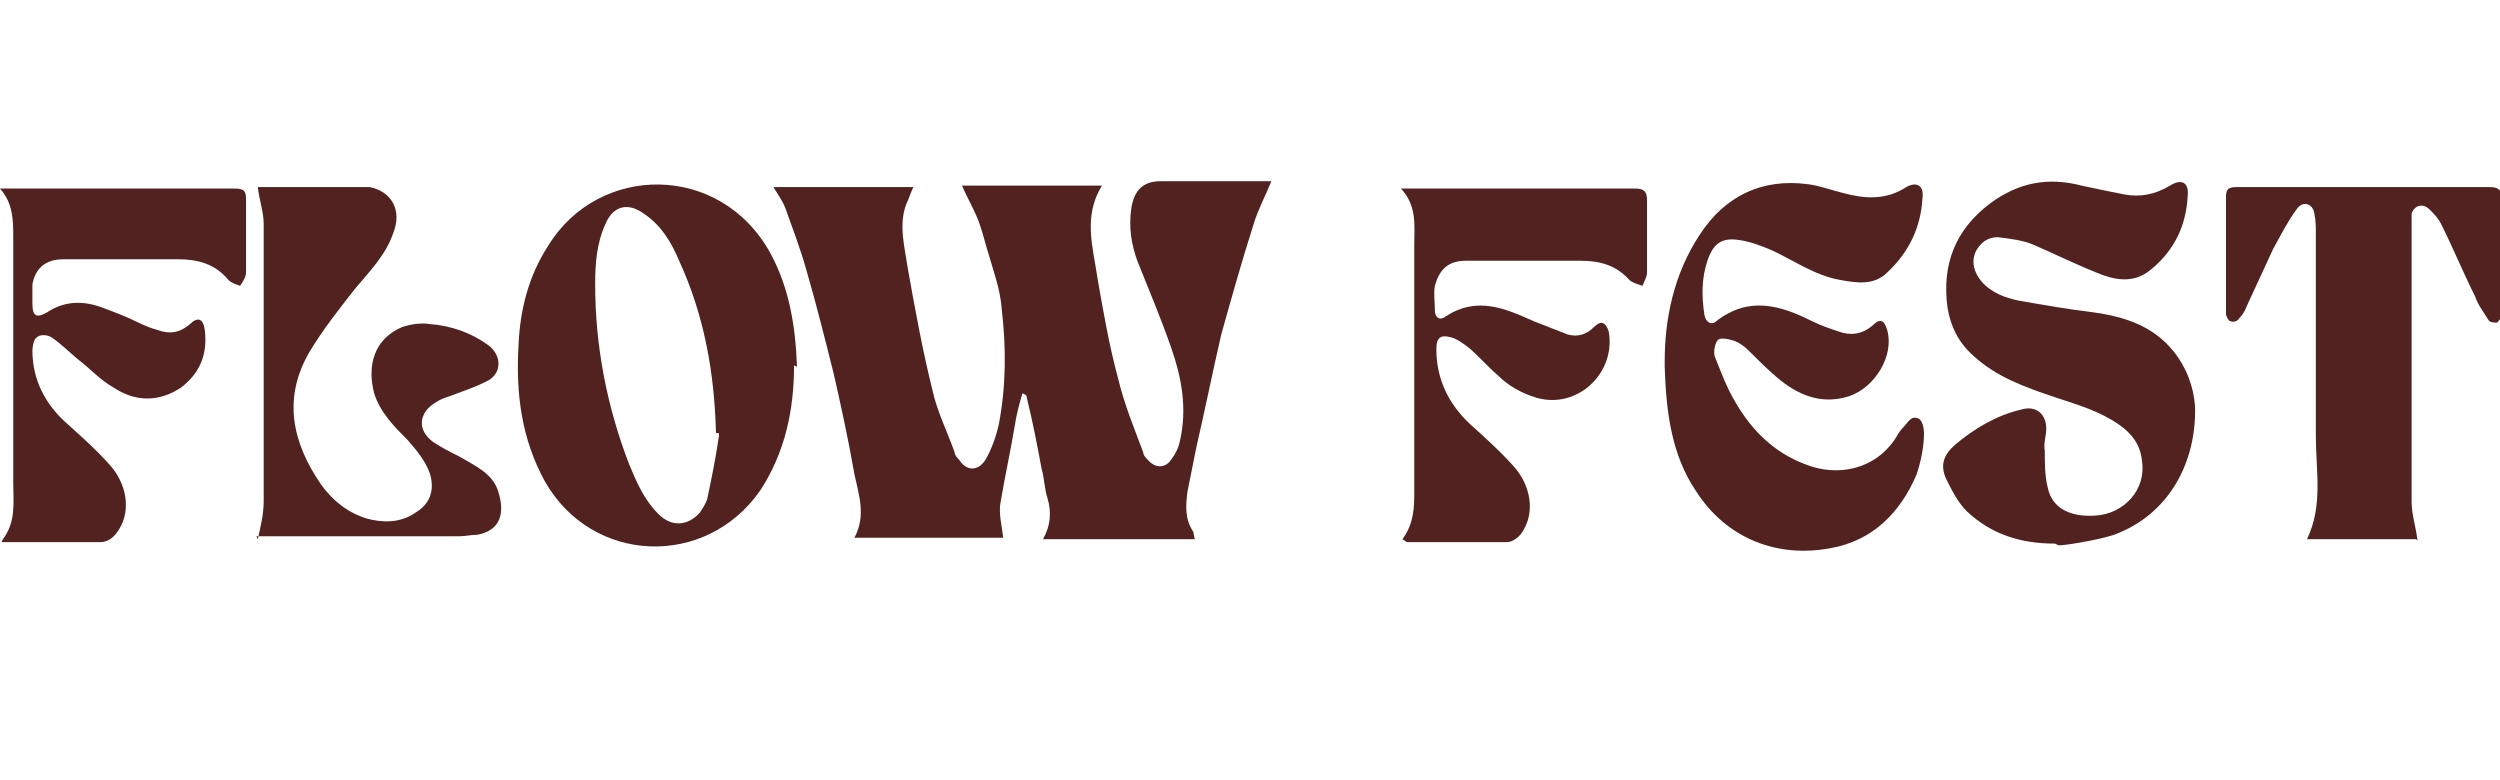
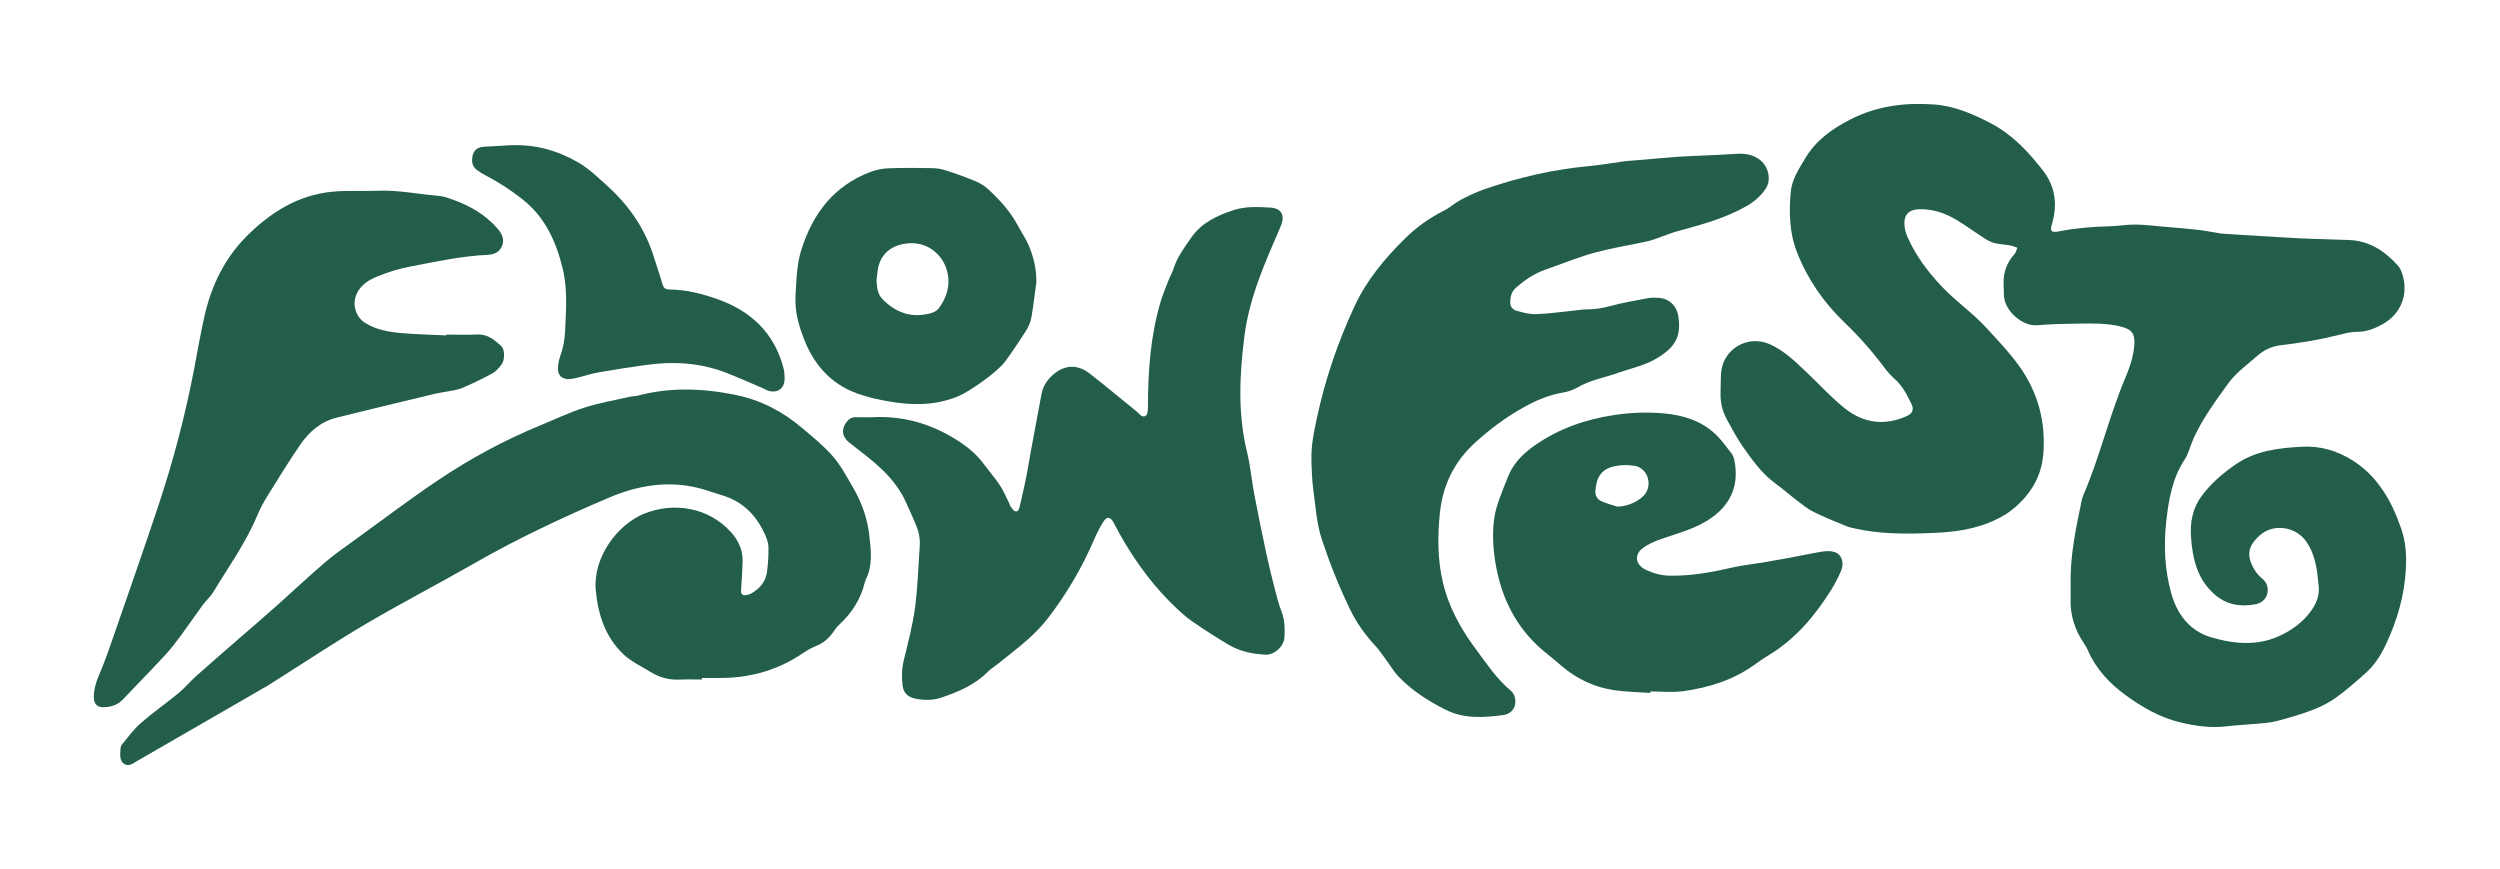
- <svg xmlns="http://www.w3.org/2000/svg" id="Group_354" data-name="Group 354" version="1.1" viewBox="0 0 169.7 52.9">
+ <svg xmlns="http://www.w3.org/2000/svg" id="Layer_1" data-name="Layer 1" viewBox="0 0 663.19 230.52">
  <defs>
    <style>
      .cls-1 {
-         fill: #51221f;
-         stroke-width: 0px;
+         fill: #225e4b;
      }
    </style>
  </defs>
-   <path class="cls-1" d="M81.1,36.6h-10.3c.5-.9.6-1.8.3-2.8-.2-.6-.2-1.3-.4-2-.3-1.6-.6-3.2-1-4.8,0-.1,0-.2-.3-.3-.2.7-.4,1.4-.5,2.1-.3,1.8-.7,3.6-1,5.4-.1.7.1,1.5.2,2.3h-10.1c.8-1.5.3-2.9,0-4.3-.4-2.3-.9-4.6-1.4-6.8-.6-2.4-1.2-4.8-1.9-7.2-.4-1.4-.9-2.7-1.4-4.1-.2-.5-.5-.9-.8-1.4h9.5c-.2.4-.3.8-.5,1.2-.5,1.4-.1,2.8.1,4.2.5,2.8,1,5.6,1.7,8.4.3,1.4,1,2.8,1.5,4.2,0,.2.2.4.3.5.5.8,1.3.8,1.8,0,.4-.7.7-1.5.9-2.4.5-2.6.5-5.2.2-7.8-.1-1.4-.6-2.7-1-4.1-.2-.7-.4-1.5-.7-2.2-.3-.7-.7-1.4-1-2.1h9.5c-1.3,2.1-.6,4.2-.3,6.3.4,2.3.8,4.6,1.4,6.8.4,1.7,1.1,3.4,1.7,5,0,.2.2.4.3.5.5.6,1.2.6,1.6,0,.3-.4.5-.8.6-1.3.5-2.2.1-4.3-.6-6.3-.7-2-1.5-3.9-2.3-5.9-.4-1.1-.6-2.3-.4-3.6.2-1.2.8-1.8,2-1.8,2.3,0,4.6,0,6.9,0,.2,0,.4,0,.6,0-.4,1-.9,1.9-1.2,2.9-.8,2.5-1.5,5-2.2,7.5-.6,2.6-1.1,5.1-1.7,7.7-.2,1-.4,2-.6,3-.1.9-.2,1.8.4,2.7Z" />
-   <path class="cls-1" d="M53.9,24.8c0,3-.6,5.9-2.3,8.5-3.7,5.3-11.4,5-14.6-.6-1.6-2.9-2-6-1.8-9.3.1-2.4.7-4.7,2-6.7,3.4-5.6,11.7-5.7,15.1.5,1.3,2.4,1.7,5,1.8,7.7ZM48.8,29.4c0,0-.1,0-.2,0-.1-4.1-.8-8-2.5-11.7-.5-1.2-1.2-2.4-2.4-3.2-1.1-.8-2.1-.5-2.6.7-.6,1.3-.7,2.7-.7,4.1,0,4.2.8,8.3,2.3,12.2.5,1.2,1,2.4,2,3.4.9.9,2,.8,2.8-.1.2-.3.4-.6.5-.9.3-1.4.6-2.9.8-4.3Z" />
-   <path class="cls-1" d="M113,24.5c0-2.8.6-5.9,2.4-8.6,1.7-2.6,4.2-3.8,7.3-3.4.8.1,1.6.4,2.4.6,1.5.4,2.9.5,4.3-.4.7-.4,1.2-.1,1.1.7-.1,2-.9,3.7-2.4,5.1-.9.9-2.1.7-3.2.5-1.7-.3-3.1-1.3-4.6-2-.7-.3-1.5-.6-2.2-.7-1.2-.2-1.8.2-2.2,1.4-.4,1.2-.4,2.4-.2,3.7.1.5.5.7.8.4,2.2-1.7,4.3-1.1,6.5,0,.6.3,1.2.5,1.8.7.8.3,1.6.2,2.3-.4.5-.5.8-.4,1,.3.5,1.7-.8,3.9-2.6,4.5-1.9.6-3.5-.1-4.9-1.3-.7-.6-1.3-1.2-1.9-1.8-.3-.3-.7-.6-1.1-.7-.3-.1-.9-.2-1,0-.2.2-.3.8-.2,1.1.4,1,.8,2.1,1.4,3.1,1.1,1.9,2.6,3.4,4.7,4.2,2.2.9,4.8.4,6.2-1.8.1-.2.3-.5.5-.7.3-.3.5-.8,1-.6.3.1.4.7.4,1,0,.9-.2,1.9-.5,2.8-1.1,2.6-3,4.5-5.8,5-3.6.7-7.1-.6-9.2-3.9-1.6-2.4-2-5.2-2.1-8.4Z" />
-   <path class="cls-1" d="M139.5,36.9c-2.3,0-4.3-.6-6-2.2-.6-.6-1-1.4-1.4-2.2-.4-.9-.2-1.6.6-2.3,1.3-1.1,2.8-2,4.5-2.4,1-.3,1.7.3,1.7,1.3,0,.5-.2,1-.1,1.5,0,.8,0,1.7.2,2.5.3,1.4,1.5,2,3.2,1.9,2-.1,3.5-1.8,3.2-3.7-.1-1.1-.7-1.9-1.6-2.5-1.3-.9-2.7-1.3-4.2-1.8-2.1-.7-4.1-1.4-5.7-2.9-1-.9-1.5-2-1.7-3.2-.4-2.9.5-5.3,2.9-7.1,1.9-1.4,3.9-1.8,6.2-1.2.9.2,1.9.4,2.9.6,1.1.2,2.1,0,3.1-.6.8-.5,1.3-.2,1.2.7-.1,2-.9,3.7-2.5,5-1.2,1-2.5.7-3.7.2-1.5-.6-2.9-1.3-4.3-1.9-.7-.3-1.6-.4-2.4-.5-.7,0-1.2.4-1.5,1-.3.7-.1,1.4.4,2,.7.8,1.6,1.1,2.5,1.3,1.7.3,3.4.6,5.1.8,2.1.3,4,.9,5.4,2.6.9,1.1,1.4,2.4,1.5,3.8.1,3.7-1.7,7.3-5.5,8.7-1.2.4-3.8.8-3.8.7Z" />
-   <path class="cls-1" d="M164,36.6h-7.4c1.1-2.3.6-4.6.6-7,0-4.6,0-9.1,0-13.7,0-.5,0-.9-.1-1.4-.1-.7-.8-.9-1.2-.3-.6.8-1.1,1.8-1.6,2.7-.6,1.3-1.2,2.6-1.8,3.9-.1.3-.3.6-.5.8-.1.2-.4.3-.6.2-.1,0-.3-.3-.3-.5,0-.3,0-.6,0-.9,0-2.3,0-4.7,0-7,0-.5.1-.7.7-.7,5.7,0,11.5,0,17.2,0,.6,0,.8.2.8.7,0,2.5,0,5,0,7.5,0,.2,0,.3,0,.5,0,.2-.2.4-.3.5-.2,0-.5,0-.6-.2-.3-.5-.7-1-.9-1.6-.8-1.6-1.5-3.3-2.3-4.9-.2-.4-.5-.7-.8-1-.4-.4-1-.3-1.2.3,0,.3,0,.5,0,.8,0,6.3,0,12.5,0,18.8,0,.8.3,1.7.4,2.6Z" />
-   <path class="cls-1" d="M.2,36.6c.9-1.2.7-2.5.7-3.8,0-5.6,0-11.1,0-16.7,0-1.1,0-2.3-.9-3.3.4,0,.6,0,.8,0,5,0,10,0,15.1,0,.6,0,.8.1.8.7,0,1.7,0,3.3,0,5,0,.3-.2.6-.4.9-.3-.1-.6-.2-.8-.4-.9-1.1-2.1-1.4-3.4-1.4-2.6,0-5.2,0-7.8,0-1.2,0-1.9.6-2.1,1.7,0,.4,0,.9,0,1.3,0,.9.3,1,1,.6,1.2-.8,2.5-.8,3.8-.3.8.3,1.6.6,2.4,1,.4.2.9.4,1.3.5.8.3,1.5.2,2.2-.4.5-.5.9-.4,1,.4.2,1.6-.3,2.9-1.6,3.9-1.5,1-3.1,1-4.6,0-.9-.5-1.6-1.3-2.4-1.9-.6-.5-1.2-1.1-1.8-1.5-.3-.2-.8-.2-1,0-.2.1-.3.6-.3.9,0,2,.9,3.7,2.4,5,1,.9,1.9,1.7,2.8,2.7,1.2,1.3,1.5,3.1.7,4.4-.3.5-.7.9-1.3.9-2.1,0-4.2,0-6.3,0,0,0-.2,0-.4,0Z" />
-   <path class="cls-1" d="M95.2,36.6c.8-1.1.8-2.2.8-3.3,0-5.6,0-11.1,0-16.7,0-1.3.2-2.6-.9-3.8.4,0,.6,0,.8,0,5,0,10,0,15.1,0,.6,0,.8.2.8.8,0,1.6,0,3.2,0,4.9,0,.3-.2.6-.3.9-.3-.1-.7-.2-.9-.4-.9-1-2-1.3-3.3-1.3-2.6,0-5.2,0-7.8,0-1.2,0-1.8.6-2.1,1.7-.1.5,0,1.1,0,1.7,0,.4.3.7.7.4,2.1-1.4,4-.6,6,.3.8.3,1.5.6,2.3.9.7.2,1.3,0,1.8-.5.5-.5.8-.3,1,.3.5,2.8-2.1,5.3-4.9,4.5-1-.3-1.9-.8-2.6-1.5-.7-.6-1.3-1.3-2-1.9-.4-.3-.8-.6-1.2-.7-.7-.2-1,0-1,.8,0,2,.8,3.7,2.3,5.1,1,.9,2,1.8,2.9,2.8,1.2,1.3,1.5,3.1.7,4.4-.2.4-.7.8-1.1.8-2.2,0-4.5,0-6.8,0Z" />
-   <path class="cls-1" d="M17.5,36.6c.2-.9.4-1.7.4-2.6,0-6.3,0-12.5,0-18.8,0-.8-.3-1.6-.4-2.5,0,0,.2,0,.4,0,2.1,0,4.3,0,6.4,0,.3,0,.5,0,.8,0,1.5.3,2.2,1.6,1.6,3.1-.5,1.5-1.6,2.6-2.6,3.8-1.1,1.4-2.2,2.8-3.1,4.3-1.8,3.1-1.2,6.1.8,9,.8,1.1,1.8,1.9,3.1,2.3,1.1.3,2.3.3,3.3-.4,1-.6,1.3-1.5,1-2.6-.3-.9-.9-1.6-1.5-2.3-.9-.9-1.9-1.9-2.3-3.2-.5-1.9,0-3.7,1.9-4.5.6-.2,1.3-.3,1.9-.2,1.4.1,2.8.6,3.9,1.4,1,.7,1,2-.1,2.5-.8.4-1.7.7-2.5,1-.3.1-.6.2-.9.4-1.2.7-1.3,1.9-.2,2.7.6.4,1.2.7,1.8,1,1,.6,2.2,1.1,2.6,2.3.5,1.5.2,2.7-1.4,3-.4,0-.8.1-1.2.1-4.5,0-9,0-13.4,0-.2,0-.4,0-.4,0Z" />
+   <path class="cls-1" d="M549.31,155.64c-.27-8.03,1.37-15.44,2.91-22.86.09-.44.21-.88.39-1.29,4.41-10.21,6.88-21.1,11.22-31.33,1.15-2.71,2.08-5.46,2.33-8.41.27-3.18-.53-4.39-3.66-5.15-3.6-.88-7.3-.81-10.97-.76-3.75.06-7.51.13-11.24.44-3.63.31-8.66-3.71-8.71-8.12,0-.98-.06-1.95-.08-2.93-.07-2.99.86-5.59,2.89-7.81.4-.44.51-1.13.76-1.71-.61-.2-1.2-.48-1.82-.59-1.4-.25-2.83-.31-4.2-.64-.93-.22-1.83-.69-2.64-1.21-2.52-1.62-4.93-3.42-7.5-4.95-2.99-1.78-6.24-2.92-9.79-2.82-2.94.08-4.26,1.53-3.97,4.46.1,1.02.41,2.07.83,3.01,2.22,4.98,5.41,9.21,9.2,13.19,3.69,3.87,8.1,6.9,11.69,10.82,2.94,3.21,5.97,6.38,8.52,9.88,5.14,7.05,7.31,15.12,6.55,23.79-.53,6.03-3.59,10.87-8.35,14.64-1.9,1.5-3.99,2.55-6.26,3.45-5.5,2.19-11.23,2.55-17.01,2.73-6.08.19-12.15.09-18.14-1.23-.8-.18-1.63-.33-2.39-.64-2.91-1.2-5.84-2.36-8.66-3.74-1.52-.74-2.89-1.85-4.25-2.88-2.02-1.53-3.94-3.22-5.98-4.72-3.71-2.72-6.3-6.41-8.87-10.1-1.49-2.15-2.68-4.51-3.96-6.8-1.23-2.21-1.81-4.59-1.73-7.13.06-1.73.02-3.46.13-5.18.43-6.47,7.09-10.36,12.97-7.72,3.93,1.77,6.88,4.74,9.92,7.62,3.32,3.15,6.42,6.57,9.99,9.41,4.96,3.94,10.58,4.66,16.47,1.98,1.4-.64,1.88-1.69,1.19-3.11-1.18-2.42-2.37-4.85-4.46-6.69-1.06-.93-2.01-2.02-2.86-3.16-3.15-4.21-6.61-8.13-10.42-11.78-5.54-5.31-9.83-11.5-12.65-18.68-2.03-5.17-2.14-10.59-1.66-15.98.29-3.32,2.2-6.2,3.89-9.02,2.82-4.72,7.03-7.71,11.92-10.22,7.04-3.62,14.44-4.51,22.05-4,5.5.37,10.57,2.54,15.46,5.14,5.58,2.98,9.73,7.44,13.53,12.32,3.35,4.31,3.98,9.09,2.45,14.24-.57,1.91-.22,2.37,1.76,1.99,4.43-.87,8.9-1.26,13.41-1.36,2.32-.05,4.64-.48,6.95-.46,2.61.03,5.22.37,7.83.59,2.91.25,5.82.48,8.73.8,1.71.19,3.4.54,5.11.81.52.08,1.04.19,1.56.22,6.51.41,13.02.85,19.53,1.19,4.64.24,9.29.3,13.93.49,5.39.21,9.5,2.93,12.97,6.8.48.54.82,1.26,1.06,1.96,1.85,5.25-.08,10.63-4.86,13.41-2.22,1.29-4.54,2.22-7.22,2.2-1.62-.01-3.26.46-4.85.86-5.03,1.24-10.13,2.09-15.27,2.69-2.44.29-4.45,1.27-6.35,2.95-2.64,2.34-5.53,4.37-7.62,7.28-3.92,5.49-8.02,10.88-10.23,17.38-.34.99-.76,1.98-1.33,2.85-3.22,4.94-4.15,10.51-4.79,16.22-.71,6.42-.43,12.76,1.28,18.97,1.56,5.67,4.88,10.14,10.68,11.84,6.27,1.83,12.64,2.38,18.84-.75,3.02-1.53,5.59-3.49,7.57-6.22,1.4-1.93,2.3-4.04,2.07-6.5-.39-4.19-.78-8.33-3.32-11.97-2.76-3.96-8.67-4.86-12.27-1.66-3.22,2.85-3.67,5.4-1.47,9.12.52.88,1.25,1.7,2.04,2.36,1.31,1.1,1.74,2.46,1.37,4.02-.39,1.61-1.65,2.54-3.2,2.83-4.02.75-7.71.11-10.9-2.74-4.5-4.02-5.7-9.32-6.12-14.99-.3-4.03.41-7.79,2.86-11.08,2.44-3.29,5.53-5.9,8.87-8.23,5.29-3.7,11.37-4.41,17.55-4.76,4.96-.28,9.41.99,13.64,3.67,3.12,1.98,5.51,4.38,7.64,7.41,2.35,3.33,3.87,6.89,5.19,10.64,1.22,3.47,1.43,7.04,1.24,10.66-.37,7.07-2.31,13.74-5.31,20.1-1.32,2.79-2.97,5.42-5.3,7.5-2.57,2.29-5.16,4.59-7.95,6.59-1.92,1.38-4.13,2.46-6.35,3.31-3.08,1.17-6.26,2.08-9.45,2.91-1.72.45-3.53.54-5.31.71-2.61.25-5.24.34-7.84.66-4.16.5-8.14-.04-12.22-1.01-5.49-1.3-10.23-4.06-14.61-7.25-4.22-3.07-7.89-6.94-10.03-11.93-.26-.62-.61-1.21-.99-1.76-2.43-3.58-3.73-7.5-3.58-11.86.04-1.2,0-2.4,0-3.23Z" />
+   <path class="cls-1" d="M347.92,122.3c-.19-3.8.58-7.46,1.36-11.14,2.2-10.39,5.6-20.36,10.08-29.99,3.23-6.94,8.01-12.62,13.38-17.93,3.08-3.05,6.54-5.46,10.39-7.41,1.52-.77,2.81-2,4.32-2.79,2.04-1.07,4.14-2.08,6.32-2.84,8.95-3.09,18.13-5.24,27.58-6.12,3.21-.3,6.39-.87,9.58-1.3.82-.11,1.64-.14,2.46-.21,3.58-.3,7.16-.62,10.75-.91,1.35-.11,2.69-.18,4.04-.24,3.97-.19,7.94-.31,11.91-.59,2.54-.18,4.86,0,6.96,1.73,2.1,1.74,2.89,5.16,1.37,7.45-1.25,1.9-2.89,3.37-4.9,4.54-5.78,3.37-12.15,5.03-18.51,6.78-1.37.38-2.69.91-4.03,1.37-1.27.44-2.52.99-3.83,1.28-3.5.78-7.04,1.39-10.54,2.16-2.19.49-4.37,1.05-6.5,1.76-3.41,1.13-6.77,2.44-10.17,3.63-2.96,1.03-5.48,2.77-7.81,4.81-1.22,1.06-1.53,2.55-1.49,4.09.03,1.12.87,1.82,1.81,2.06,1.65.43,3.38.92,5.05.85,3.51-.15,7.01-.64,10.52-1,.97-.1,1.94-.27,2.91-.27,2.11,0,4.13-.31,6.19-.87,3.31-.91,6.72-1.46,10.1-2.11.73-.14,1.5-.11,2.24-.11,3.13,0,5.36,1.97,5.79,5.1.68,4.94-.51,8.02-6.27,11.27-2.95,1.67-6.44,2.38-9.69,3.54-3.65,1.3-7.54,1.93-10.95,3.96-1.13.67-2.5,1.08-3.81,1.3-3.6.61-6.84,1.98-10.04,3.73-4.78,2.62-9.05,5.81-13.09,9.46-5.58,5.04-8.65,11.31-9.42,18.64-.65,6.2-.65,12.45.8,18.58,1.54,6.54,4.75,12.29,8.71,17.63,2.86,3.85,5.53,7.88,9.25,11,2.03,1.7,1.76,6.03-2.02,6.51-5.16.66-10.37,1.06-15.41-1.51-4.53-2.31-8.72-4.98-12.23-8.63-1.39-1.44-2.41-3.24-3.62-4.86-.89-1.2-1.73-2.45-2.75-3.54-2.69-2.88-4.91-6.05-6.62-9.6-2.88-5.95-5.32-12.07-7.4-18.35-1.46-4.39-1.7-8.98-2.33-13.5-.34-2.44-.34-4.93-.49-7.4Z" />
+   <path class="cls-1" d="M186.19,180.26c-1.95,0-3.9-.07-5.85.02-2.8.13-5.36-.54-7.72-2-2.42-1.49-5.1-2.72-7.14-4.62-4.88-4.57-6.83-10.55-7.44-17.11-.79-8.5,5.61-17.42,12.97-20.33,7.8-3.08,16.96-1.66,22.94,4.99,1.98,2.2,3.13,4.77,3.05,7.77-.07,2.53-.25,5.07-.41,7.6-.06.97.33,1.42,1.32,1.3.51-.06,1.03-.24,1.47-.5,2.17-1.27,3.74-3.08,4.08-5.62.3-2.22.44-4.49.39-6.73-.03-1.15-.51-2.33-1-3.41-2.28-5.01-5.88-8.61-11.27-10.22-2.22-.66-4.39-1.5-6.64-2.03-8.15-1.93-15.99-.52-23.51,2.69-12.14,5.18-24.09,10.77-35.57,17.35-9.5,5.45-19.24,10.48-28.68,16.03-8.34,4.91-16.4,10.28-24.58,15.44-.51.32-1,.66-1.52.96-11.56,6.68-23.12,13.37-34.69,20.03-1.08.62-2.26,1.63-3.51.73-1.24-.88-.97-2.42-.93-3.75.01-.44.09-.97.35-1.28,1.62-1.95,3.11-4.06,5-5.71,3.21-2.81,6.74-5.26,10.04-7.98,1.67-1.38,3.07-3.08,4.69-4.53,3.69-3.29,7.44-6.53,11.17-9.78,3.39-2.96,6.82-5.87,10.18-8.87,4.32-3.84,8.51-7.81,12.9-11.57,2.5-2.14,5.24-4,7.91-5.94,7.29-5.28,14.47-10.73,21.94-15.75,8.47-5.7,17.45-10.57,26.91-14.48,4.02-1.66,7.97-3.54,12.09-4.86,3.98-1.28,8.15-1.97,12.24-2.9.58-.13,1.21-.09,1.78-.24,8.66-2.3,17.32-1.97,26.03-.19,6.73,1.37,12.53,4.46,17.7,8.85,2.79,2.38,5.7,4.7,8.08,7.46,2.13,2.46,3.7,5.44,5.35,8.28,2.29,3.93,3.8,8.2,4.3,12.7.44,3.92.96,7.94-.95,11.71-.1.2-.18.42-.23.63-1.07,4.53-3.47,8.25-6.87,11.38-.55.5-1,1.12-1.42,1.74-1.21,1.79-2.74,3.11-4.8,3.91-1.31.51-2.54,1.29-3.72,2.08-6.17,4.12-12.98,6.11-20.35,6.33-2.02.06-4.05,0-6.07,0v.38Z" />
+   <path class="cls-1" d="M231.67,110.66c8.54-.38,16.25,2.05,23.31,6.82,2.34,1.58,4.36,3.4,6.03,5.66,1.38,1.87,2.94,3.62,4.22,5.56,1.02,1.55,1.73,3.31,2.57,4.98.1.2.1.47.24.63.4.48.78,1.22,1.29,1.32.81.18,1.04-.66,1.2-1.33.27-1.17.53-2.34.79-3.51.34-1.54.69-3.07.99-4.61.46-2.43.85-4.86,1.3-7.29.88-4.79,1.78-9.58,2.68-14.37.37-2,1.41-3.61,2.89-4.97,2.95-2.73,6.53-3.05,9.77-.55,4.27,3.3,8.38,6.8,12.59,10.17.71.57,1.42,1.8,2.42,1.1.52-.36.56-1.61.56-2.46.02-9.42.68-18.75,3.38-27.83.62-2.07,1.49-4.07,2.27-6.09.33-.84.82-1.62,1.09-2.47.98-3.14,2.88-5.72,4.74-8.38,2.8-4.01,6.9-5.89,11.3-7.32,3.12-1.01,6.39-.84,9.61-.66,3.12.17,4.05,2.13,2.82,4.98-4.07,9.43-8.32,18.85-9.62,29.17-1.29,10.23-1.8,20.47.69,30.66.9,3.71,1.23,7.55,1.94,11.3.99,5.23,2.07,10.44,3.18,15.65.67,3.15,1.45,6.28,2.25,9.4.52,2.03,1.04,4.08,1.8,6.03.87,2.26.89,4.55.76,6.87-.13,2.32-2.66,4.68-5.01,4.55-3.45-.18-6.73-.85-9.69-2.58-3.3-1.93-6.51-4.02-9.67-6.18-1.6-1.09-3.06-2.42-4.47-3.76-5.38-5.09-9.8-10.94-13.59-17.29-1-1.67-1.93-3.39-2.83-5.11-.91-1.74-1.84-1.87-2.88-.19-.9,1.46-1.68,3.02-2.36,4.6-3.21,7.49-7.33,14.45-12.29,20.9-1.55,2.01-3.36,3.85-5.25,5.54-2.63,2.34-5.45,4.47-8.2,6.68-.82.66-1.75,1.2-2.48,1.95-3.43,3.48-7.79,5.29-12.28,6.82-2.32.79-4.74.74-7.12.23-1.79-.39-2.95-1.52-3.17-3.36-.27-2.24-.24-4.45.3-6.7,1.13-4.66,2.36-9.32,3-14.05.73-5.41.86-10.91,1.25-16.37.14-1.99-.3-3.89-1.06-5.7-.87-2.08-1.82-4.12-2.75-6.16-2.15-4.7-5.71-8.22-9.65-11.42-1.74-1.42-3.56-2.76-5.31-4.17-1.85-1.5-2.09-3.48-.71-5.32.67-.89,1.5-1.44,2.68-1.36.75.05,1.5.02,2.25.02.75,0,1.5,0,2.25,0Z" />
+   <path class="cls-1" d="M118.44,88.76c2.7,0,5.41.11,8.11-.03,2.79-.15,4.64,1.44,6.46,3.12.94.87.94,3.69.03,4.86-.68.88-1.45,1.81-2.4,2.33-2.63,1.43-5.34,2.73-8.1,3.91-1.21.52-2.6.64-3.92.91-1.03.21-2.08.32-3.1.56-5.31,1.27-10.62,2.56-15.93,3.84-3.42.83-6.84,1.66-10.26,2.52-4.24,1.06-7.34,3.76-9.71,7.23-3.01,4.39-5.8,8.93-8.61,13.46-1.03,1.65-1.98,3.38-2.72,5.17-3.04,7.33-7.68,13.73-11.74,20.47-.73,1.21-1.87,2.15-2.71,3.3-1.95,2.66-3.8,5.39-5.76,8.04-1.34,1.81-2.69,3.62-4.21,5.26-3.72,4.02-7.56,7.92-11.33,11.9-1.4,1.47-3.17,1.94-5.08,2-1.6.04-2.54-.87-2.57-2.47-.03-2.11.52-4.07,1.38-6.05,1.52-3.5,2.75-7.14,4-10.75,3.98-11.48,8-22.94,11.83-34.47,3.91-11.75,7.04-23.72,9.38-35.89.92-4.79,1.72-9.6,2.81-14.35,1.83-7.89,5.29-15.07,11.01-20.84,6.36-6.4,13.82-11.13,23.11-11.96,3.88-.34,7.8-.06,11.7-.23,5.51-.24,10.9.93,16.34,1.36,1.17.09,2.34.52,3.47.92,4.66,1.65,8.84,4.02,12.13,7.84,1.19,1.39,1.8,2.86,1.14,4.52-.63,1.59-2.06,2.28-3.78,2.36-7.07.32-13.96,1.84-20.87,3.17-2.78.54-5.53,1.4-8.17,2.45-2.58,1.03-4.99,2.45-6,5.38-.89,2.58.18,5.62,2.49,7.06,2.82,1.76,6.01,2.36,9.21,2.66,4.1.39,8.22.45,12.33.66,0-.08,0-.16.01-.24Z" />
+   <path class="cls-1" d="M437.79,183.82c-3.21-.23-6.45-.27-9.63-.74-5.23-.78-9.88-2.98-13.92-6.43-1.2-1.02-2.39-2.06-3.63-3.03-7.94-6.17-12.27-14.49-13.89-24.21-.65-3.88-.89-8-.34-11.87.52-3.71,2.21-7.28,3.56-10.85,1.37-3.63,3.99-6.28,7.13-8.49,6.4-4.49,13.53-6.98,21.23-8.12,4.34-.65,8.71-.8,13.02-.42,5.04.44,9.91,1.9,13.73,5.5,1.57,1.48,2.84,3.28,4.18,4.99.4.51.7,1.18.83,1.82,1.44,6.93-1.06,12.34-7.12,16.1-3.83,2.38-8.11,3.47-12.28,4.92-1.74.6-3.53,1.38-4.97,2.49-2.21,1.7-1.81,4.31.73,5.58,2.09,1.05,4.33,1.63,6.71,1.66,5.6.07,11.04-.92,16.46-2.18,2.62-.61,5.32-.87,7.98-1.31,2.37-.4,4.73-.81,7.09-1.25,2.95-.55,5.87-1.2,8.83-1.67,1.07-.17,2.3-.19,3.3.18,1.84.67,2.5,2.9,1.58,4.99-.75,1.71-1.6,3.41-2.59,4.99-4.32,6.87-9.44,12.99-16.48,17.27-1.15.7-2.3,1.43-3.38,2.24-5.76,4.29-12.38,6.39-19.36,7.37-2.87.41-5.84.07-8.76.07,0,.13,0,.27-.01.4ZM428.93,134.38c3.04.08,6.5-1.75,7.67-3.62,1.74-2.78.19-6.71-3.04-7.2-1.8-.28-3.77-.24-5.54.18-3.11.75-4.56,2.79-4.8,6.48-.08,1.23.49,2.27,1.59,2.74,1.56.67,3.22,1.12,4.12,1.42Z" />
+   <path class="cls-1" d="M274.93,74.8c-.44,3.19-.79,6.39-1.36,9.56-.22,1.22-.8,2.44-1.47,3.5-1.73,2.72-3.53,5.4-5.43,8-2.11,2.89-9.57,8.07-12.54,9.29-7.33,3.02-14.7,2.22-22.12.6-1.02-.22-2.02-.56-3.03-.85-7.8-2.28-12.79-7.5-15.69-14.93-1.43-3.66-2.46-7.36-2.26-11.38.21-4.13.3-8.31,1.53-12.25,3-9.63,8.64-17.08,18.4-20.75,1.52-.57,3.2-.89,4.82-.95,3.82-.14,7.65-.11,11.47-.04,1.26.02,2.55.24,3.75.63,2.64.85,5.25,1.79,7.81,2.86,1.22.51,2.42,1.26,3.39,2.16,3.04,2.81,5.81,5.85,7.79,9.54.88,1.65,1.94,3.22,2.72,4.92,1.45,3.18,2.23,6.53,2.22,10.09ZM232.53,74.24c.07,2.52.44,3.98,1.68,5.23,3.55,3.57,7.76,4.99,12.7,3.61.75-.21,1.62-.63,2.07-1.23,2.16-2.87,3.17-6.06,2.33-9.68-1.05-4.52-5.35-8.5-11.33-7.51-3.82.64-6.4,2.85-7.09,6.7-.17.95-.24,1.93-.36,2.89Z" />
+   <path class="cls-1" d="M135.72,38.53c6.35-.26,12.26,1.43,17.65,4.55,2.88,1.66,5.36,4.08,7.85,6.34,5.78,5.24,10.04,11.49,12.32,19.02.7,2.29,1.53,4.55,2.17,6.86.29,1.06.78,1.48,1.86,1.49,4.48.04,8.79,1.15,12.95,2.64,8.7,3.13,14.83,8.88,17.28,18.05.27,1,.35,2.08.33,3.11-.07,2.51-1.88,3.78-4.3,3.07-.5-.14-.94-.45-1.43-.66-3.3-1.4-6.58-2.89-9.93-4.18-6.89-2.64-14.02-3.02-21.26-1.98-4.15.59-8.3,1.22-12.43,1.94-1.84.32-3.62.93-5.44,1.37-.8.19-1.61.39-2.42.41-1.88.04-2.97-1.02-2.91-2.89.04-1.03.22-2.11.57-3.08.77-2.14,1.21-4.32,1.32-6.59.25-5.62.71-11.29-.64-16.81-1.75-7.17-4.71-13.71-10.81-18.44-3.04-2.36-6.2-4.46-9.62-6.21-.8-.41-1.56-.9-2.28-1.42-1.44-1.04-1.5-2.58-1.11-4.07.38-1.47,1.58-2.07,3.08-2.14,2.4-.11,4.79-.27,7.18-.41Z" />
</svg>
